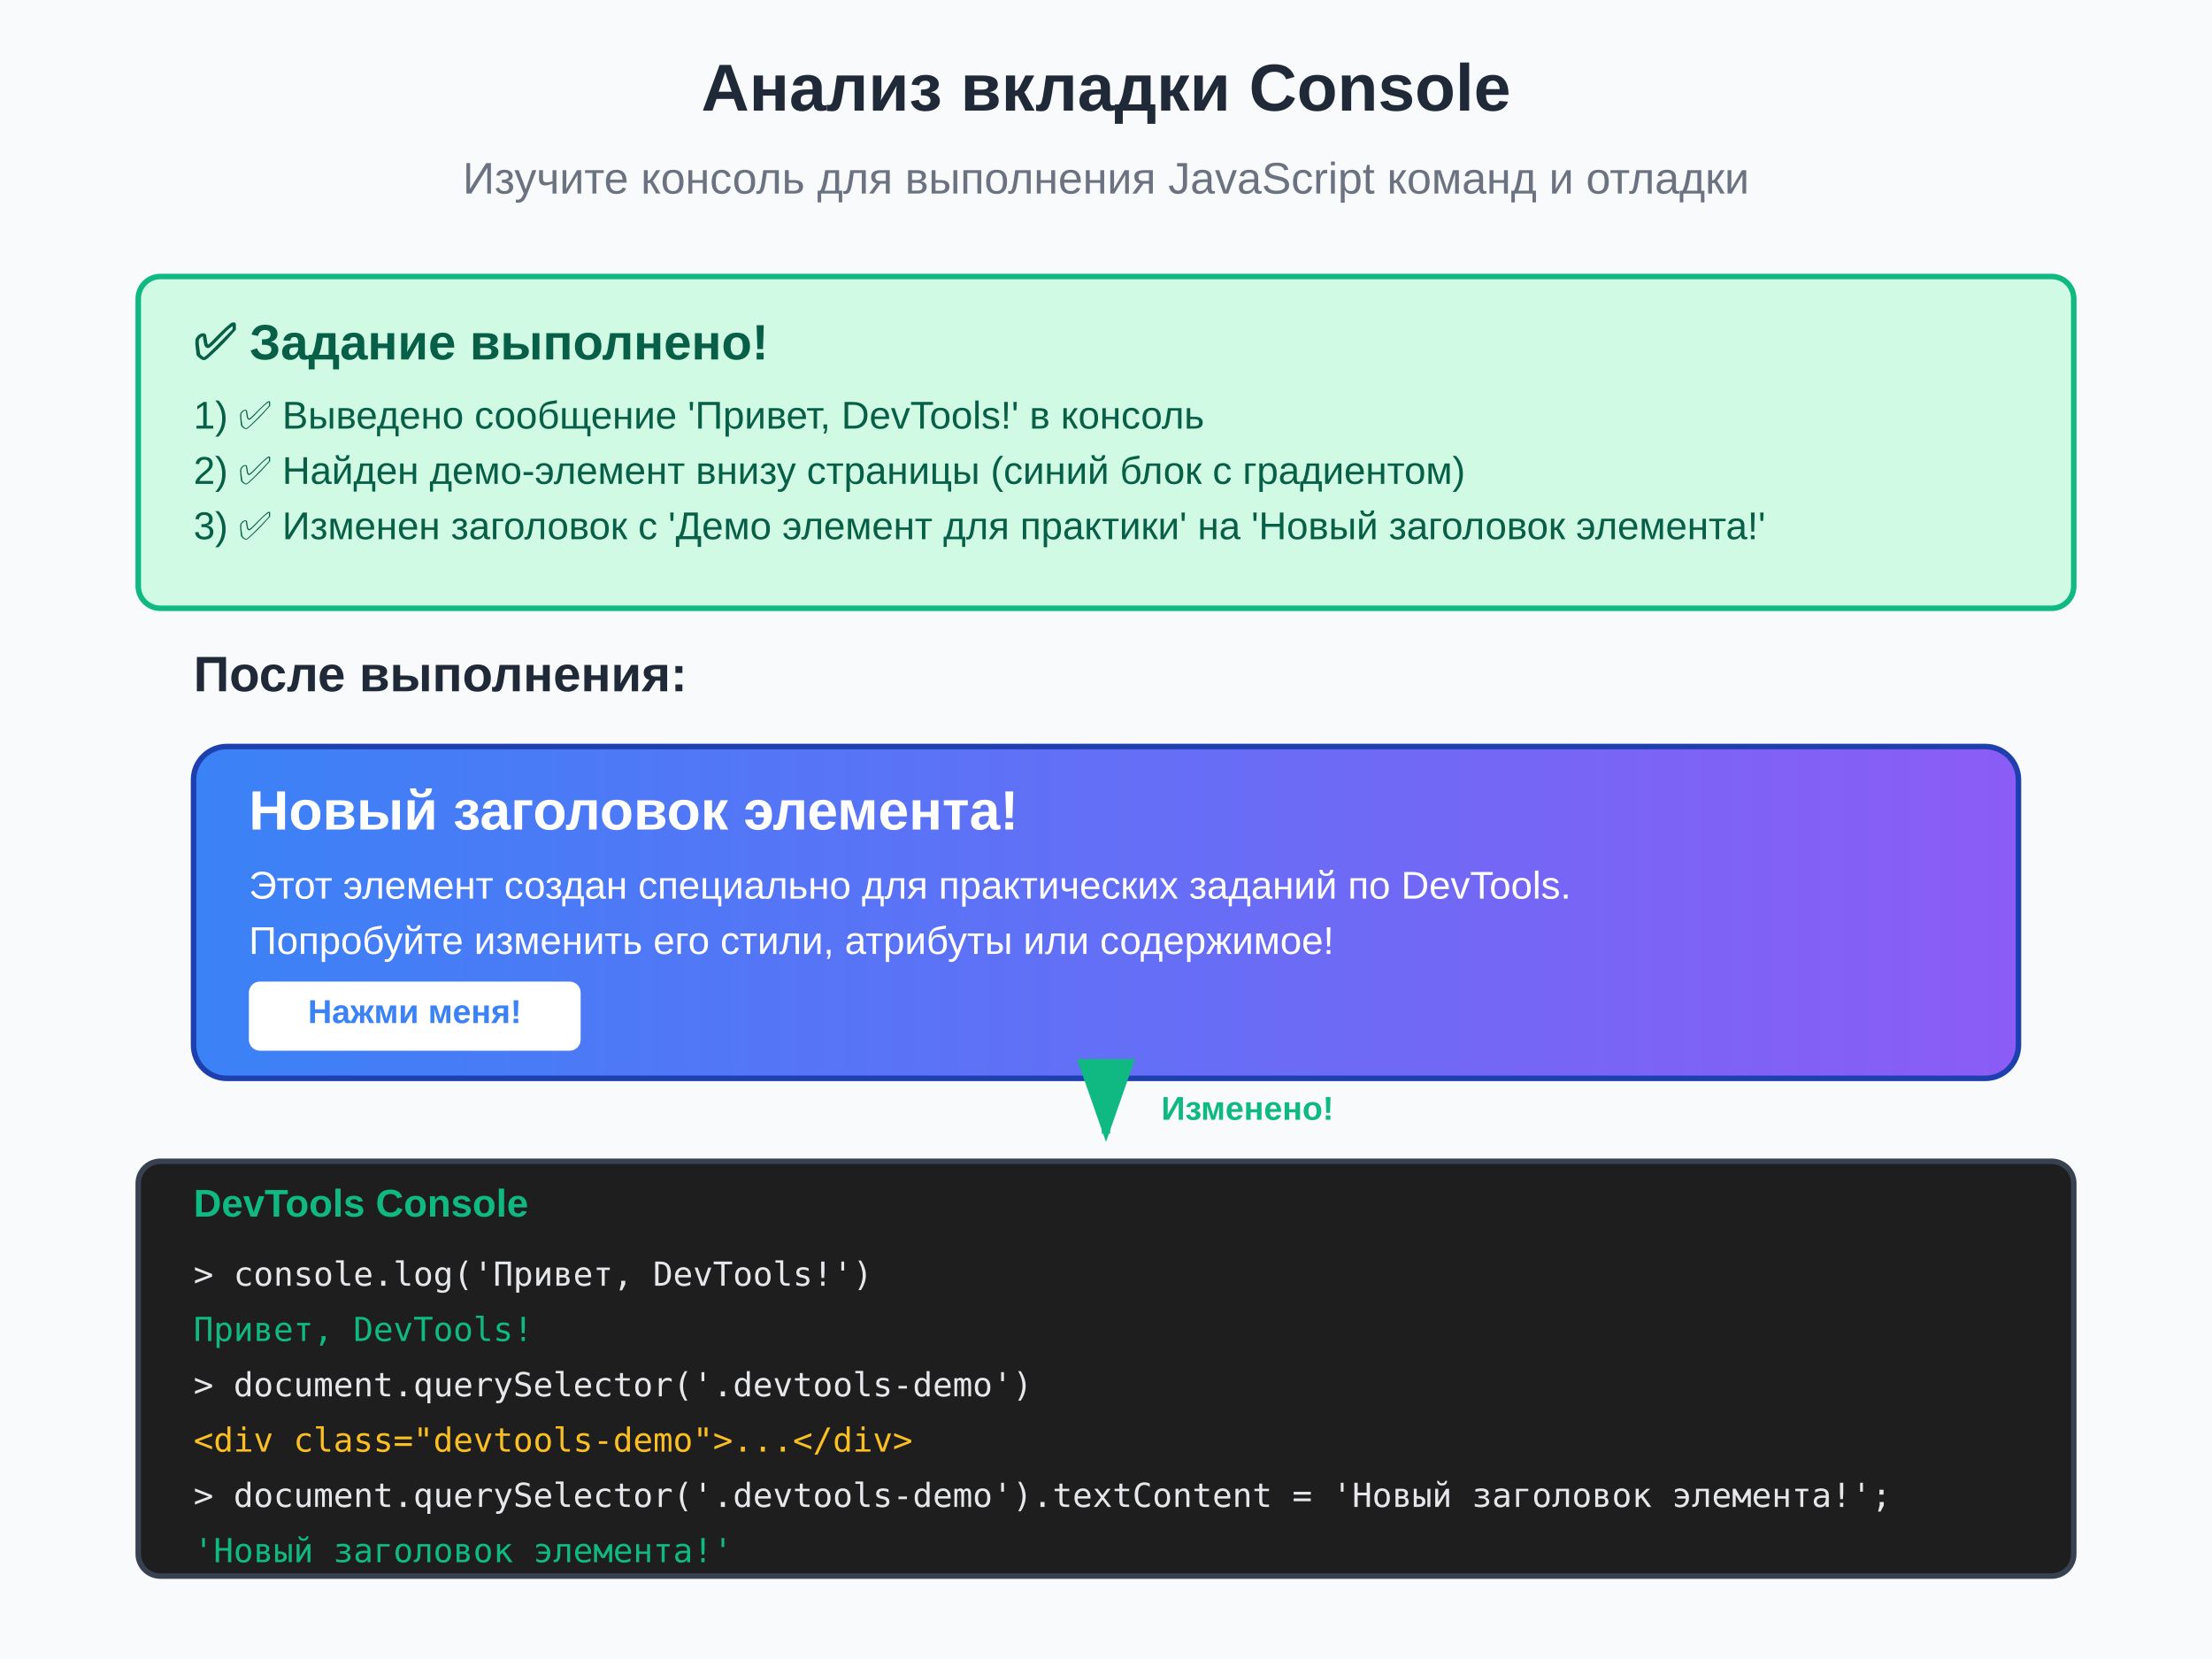
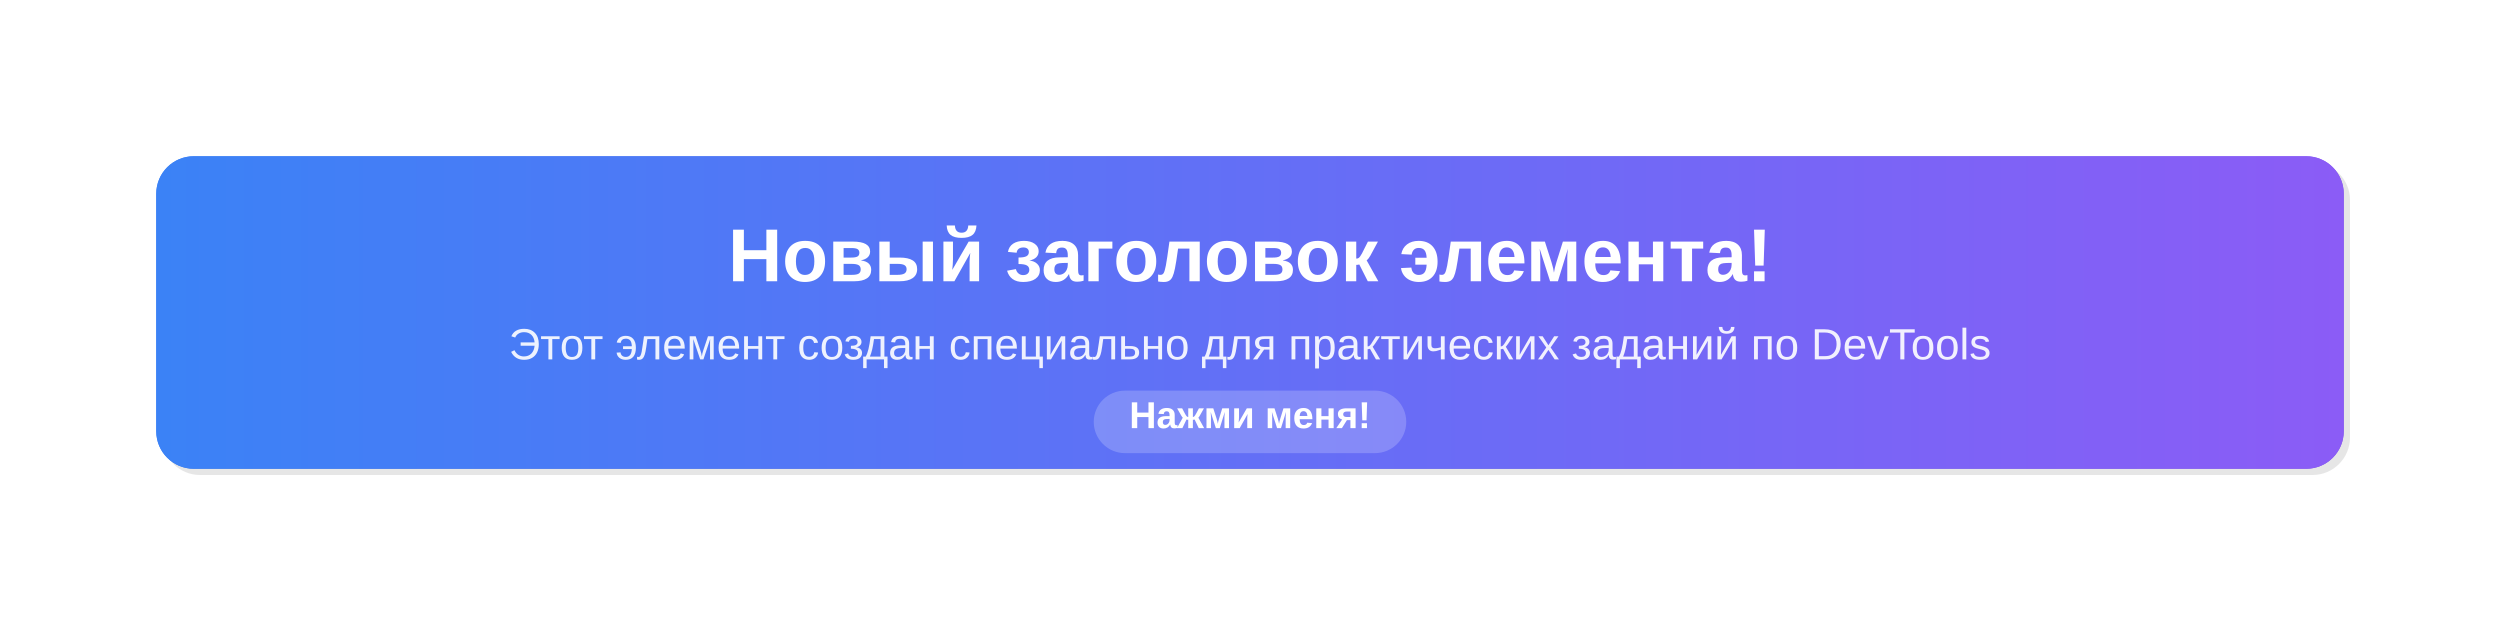
- <svg xmlns="http://www.w3.org/2000/svg" width="800" height="600" viewBox="0 0 800 600">
-   <rect width="800" height="600" fill="#f8fafc" />
-   <text x="400" y="40" text-anchor="middle" font-family="Arial, sans-serif" font-size="24" font-weight="bold" fill="#1f2937">
-     Анализ вкладки Console
-   </text>
-   <text x="400" y="70" text-anchor="middle" font-family="Arial, sans-serif" font-size="16" fill="#6b7280">
-     Изучите консоль для выполнения JavaScript команд и отладки
-   </text>
-   <rect x="50" y="100" width="700" height="120" fill="#d1fae5" stroke="#10b981" stroke-width="2" rx="8" />
-   <text x="70" y="130" font-family="Arial, sans-serif" font-size="18" font-weight="bold" fill="#065f46">
-     ✅ Задание выполнено!
-   </text>
-   <text x="70" y="155" font-family="Arial, sans-serif" font-size="14" fill="#065f46">
-     1) ✅ Выведено сообщение 'Привет, DevTools!' в консоль
-   </text>
-   <text x="70" y="175" font-family="Arial, sans-serif" font-size="14" fill="#065f46">
-     2) ✅ Найден демо-элемент внизу страницы (синий блок с градиентом)
-   </text>
-   <text x="70" y="195" font-family="Arial, sans-serif" font-size="14" fill="#065f46">
-     3) ✅ Изменен заголовок с 'Демо элемент для практики' на 'Новый заголовок элемента!'
-   </text>
-   <text x="70" y="250" font-family="Arial, sans-serif" font-size="18" font-weight="bold" fill="#1f2937">
-     После выполнения:
-   </text>
+ <svg xmlns="http://www.w3.org/2000/svg" width="800" height="200">
  <defs>
-     <linearGradient id="gradientAfter" x1="0%" y1="0%" x2="100%" y2="0%">
-       <stop offset="0%" style="stop-color:#3b82f6;stop-opacity:1" />
-       <stop offset="100%" style="stop-color:#8b5cf6;stop-opacity:1" />
+     <linearGradient id="gradient" x1="0%" y1="0%" x2="100%" y2="0%">
+       <stop offset="0%" style="stop-color:#3B82F6;stop-opacity:1" />
+       <stop offset="100%" style="stop-color:#8B5CF6;stop-opacity:1" />
    </linearGradient>
  </defs>
-   <rect x="70" y="270" width="660" height="120" fill="url(#gradientAfter)" rx="12" stroke="#1e40af" stroke-width="2" />
-   <text x="90" y="300" font-family="Arial, sans-serif" font-size="20" font-weight="bold" fill="white">
+   <rect width="800" height="200" fill="#FFFFFF" />
+   <rect x="50" y="50" width="700" height="100" rx="12" fill="url(#gradient)" stroke="none" />
+   <rect x="52" y="52" width="700" height="100" rx="12" fill="#000000" opacity="0.1" />
+   <rect x="50" y="50" width="700" height="100" rx="12" fill="url(#gradient)" stroke="none" />
+   <text x="400" y="90" text-anchor="middle" fill="white" font-family="Arial, sans-serif" font-size="24" font-weight="bold">
    Новый заголовок элемента!
  </text>
-   <text x="90" y="325" font-family="Arial, sans-serif" font-size="14" fill="white">
-     Этот элемент создан специально для практических заданий по DevTools.
+   <text x="400" y="115" text-anchor="middle" fill="white" font-family="Arial, sans-serif" font-size="14" opacity="0.9">
+     Этот элемент создан специально для практических заданий по DevTools
  </text>
-   <text x="90" y="345" font-family="Arial, sans-serif" font-size="14" fill="white">
-     Попробуйте изменить его стили, атрибуты или содержимое!
-   </text>
-   <rect x="90" y="355" width="120" height="25" fill="white" rx="4" />
-   <text x="150" y="370" text-anchor="middle" font-family="Arial, sans-serif" font-size="12" fill="#3b82f6" font-weight="bold">
+   <rect x="350" y="125" width="100" height="20" rx="10" fill="white" opacity="0.2" />
+   <text x="400" y="137" text-anchor="middle" fill="white" font-family="Arial, sans-serif" font-size="12" font-weight="bold">
    Нажми меня!
  </text>
-   <rect x="50" y="420" width="700" height="150" fill="#1e1e1e" stroke="#374151" stroke-width="2" rx="8" />
-   <text x="70" y="440" font-family="Arial, sans-serif" font-size="14" font-weight="bold" fill="#10b981">
-     DevTools Console
-   </text>
-   <text x="70" y="465" font-family="monospace" font-size="12" fill="#e5e7eb">
-     &gt; console.log('Привет, DevTools!')
-   </text>
-   <text x="70" y="485" font-family="monospace" font-size="12" fill="#10b981">
-     Привет, DevTools!
-   </text>
-   <text x="70" y="505" font-family="monospace" font-size="12" fill="#e5e7eb">
-     &gt; document.querySelector('.devtools-demo')
-   </text>
-   <text x="70" y="525" font-family="monospace" font-size="12" fill="#fbbf24">
-     &lt;div class="devtools-demo"&gt;...&lt;/div&gt;
-   </text>
-   <text x="70" y="545" font-family="monospace" font-size="12" fill="#e5e7eb">
-     &gt; document.querySelector('.devtools-demo').textContent = 'Новый заголовок элемента!';
-   </text>
-   <text x="70" y="565" font-family="monospace" font-size="12" fill="#10b981">
-     'Новый заголовок элемента!'
-   </text>
-   <path d="M 400 390 Q 400 400 400 410" stroke="#10b981" stroke-width="3" fill="none" marker-end="url(#arrowhead)" />
-   <text x="420" y="405" font-family="Arial, sans-serif" font-size="12" fill="#10b981" font-weight="bold">
-     Изменено!
-   </text>
-   <defs>
-     <marker id="arrowhead" markerWidth="10" markerHeight="7" refX="9" refY="3.5" orient="auto">
-       <polygon points="0 0, 10 3.5, 0 7" fill="#10b981" />
-     </marker>
-   </defs>
</svg>
